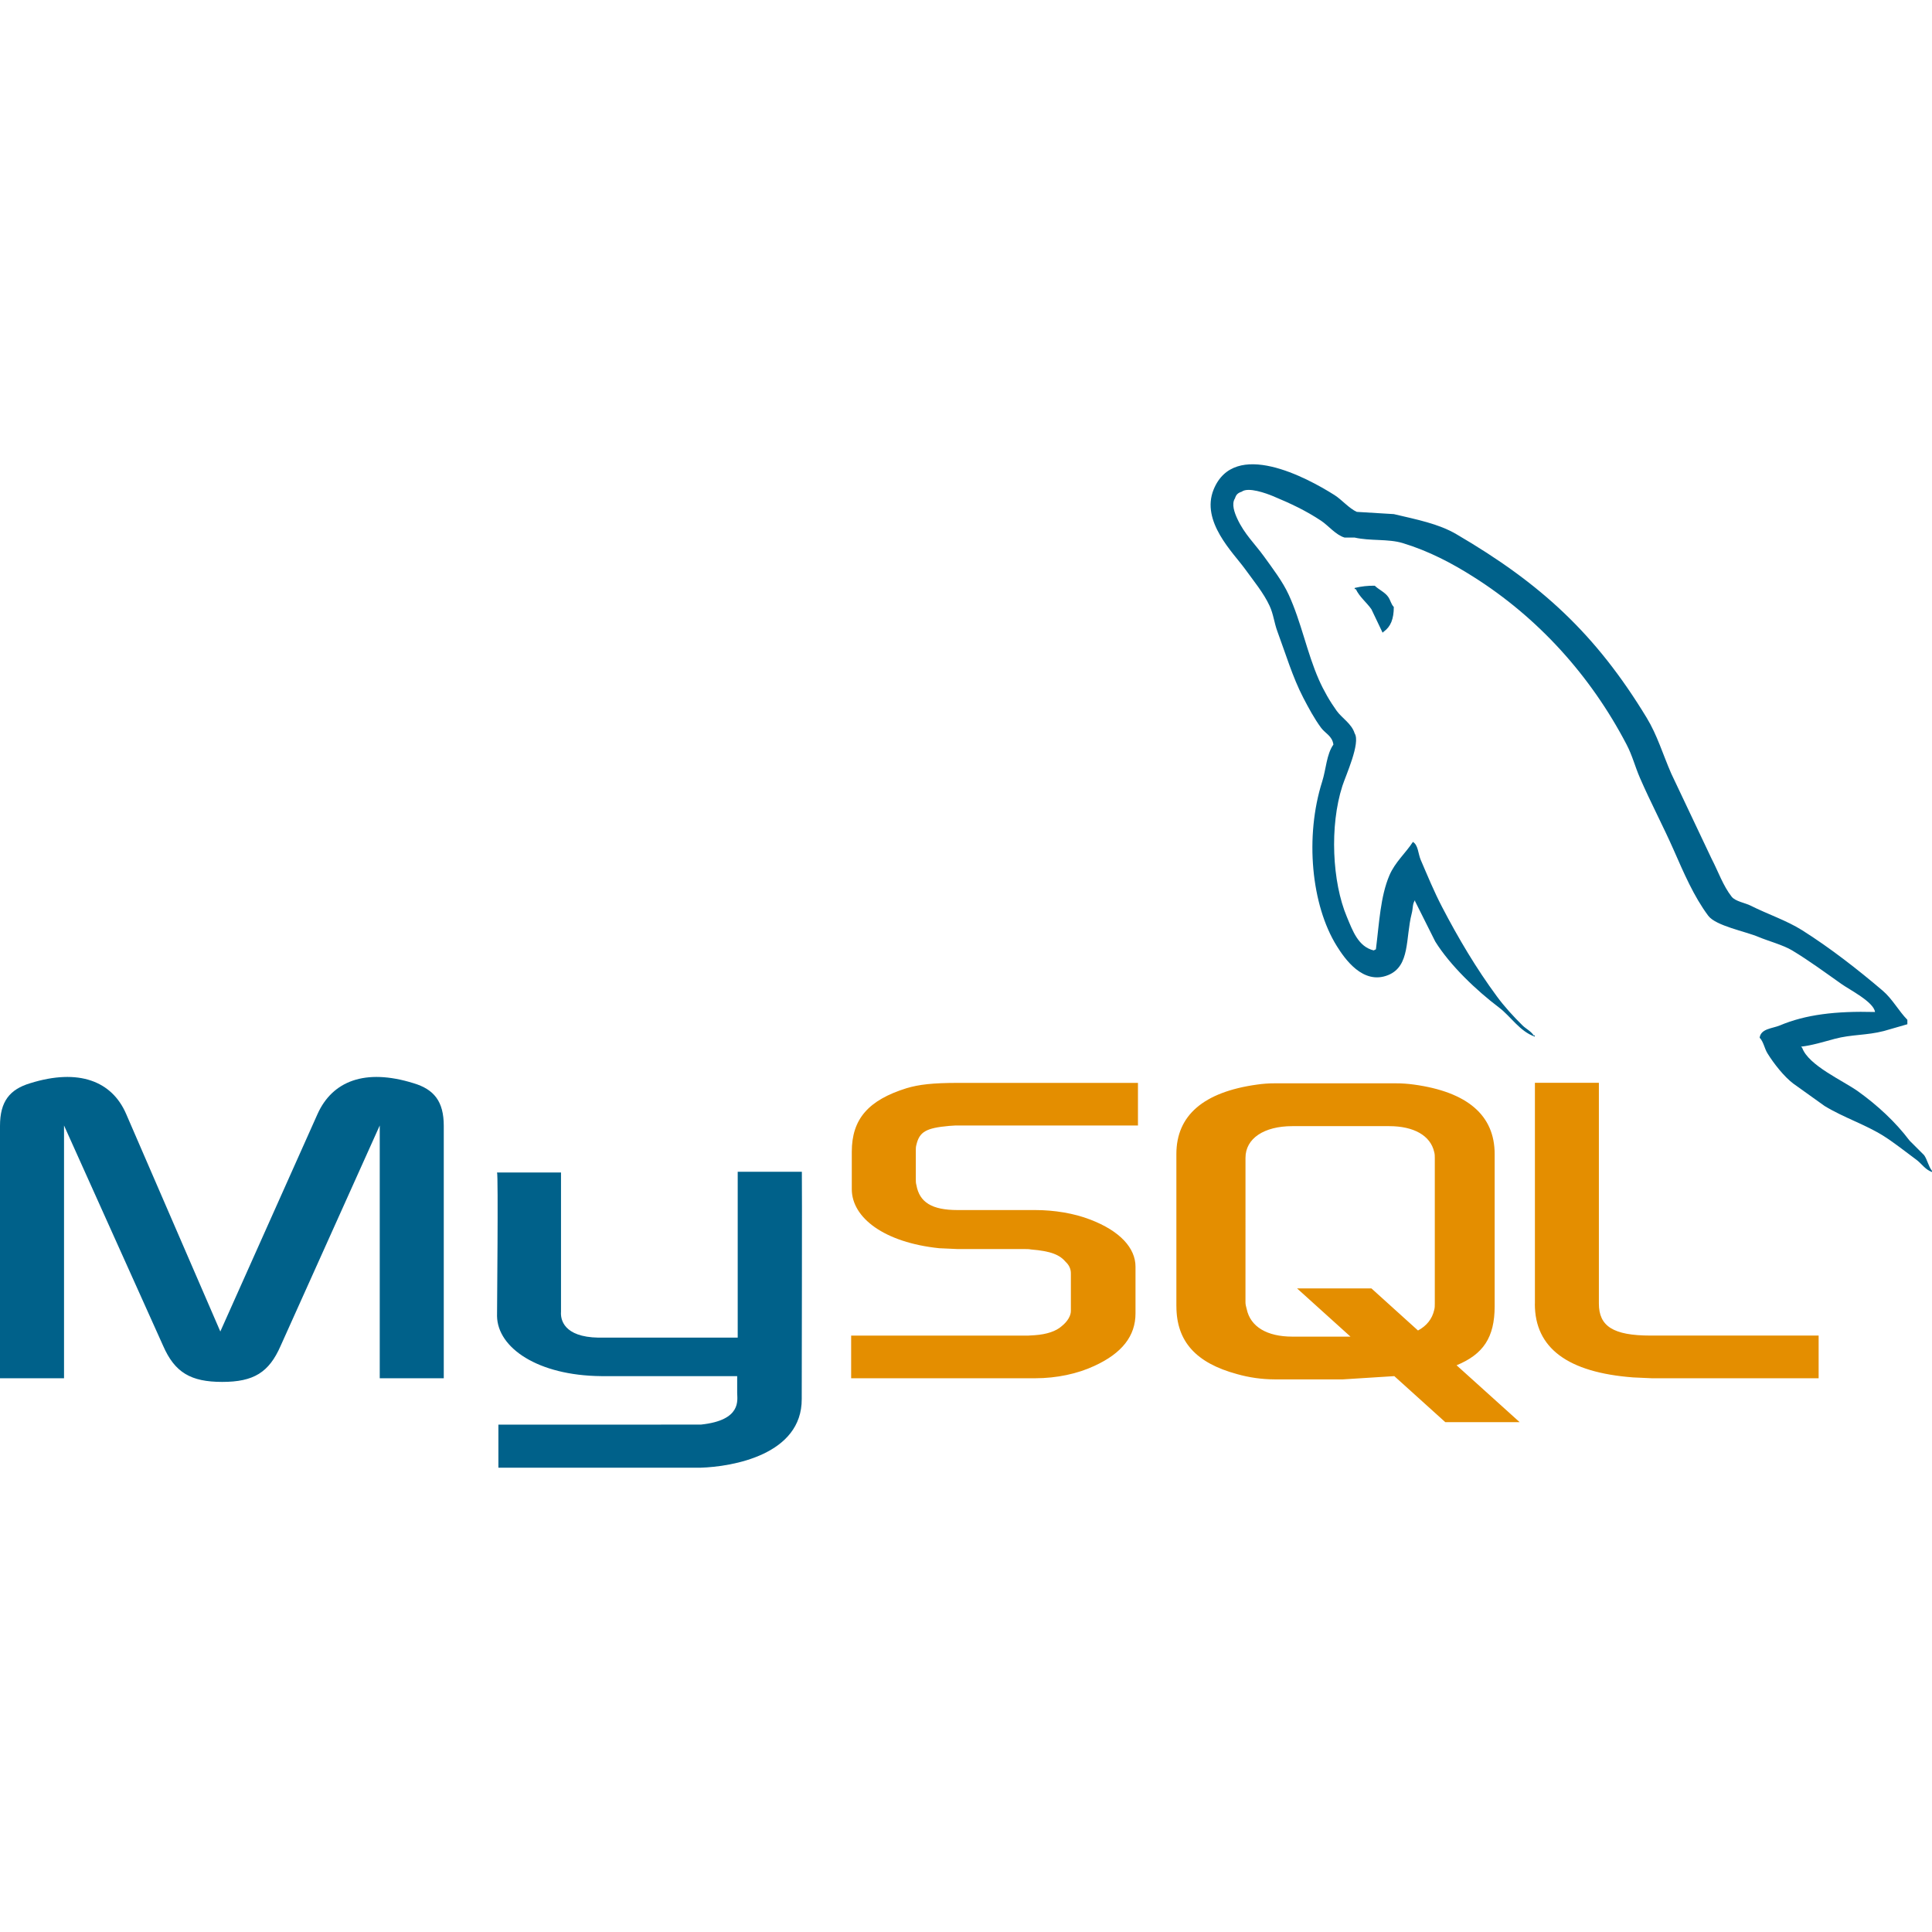
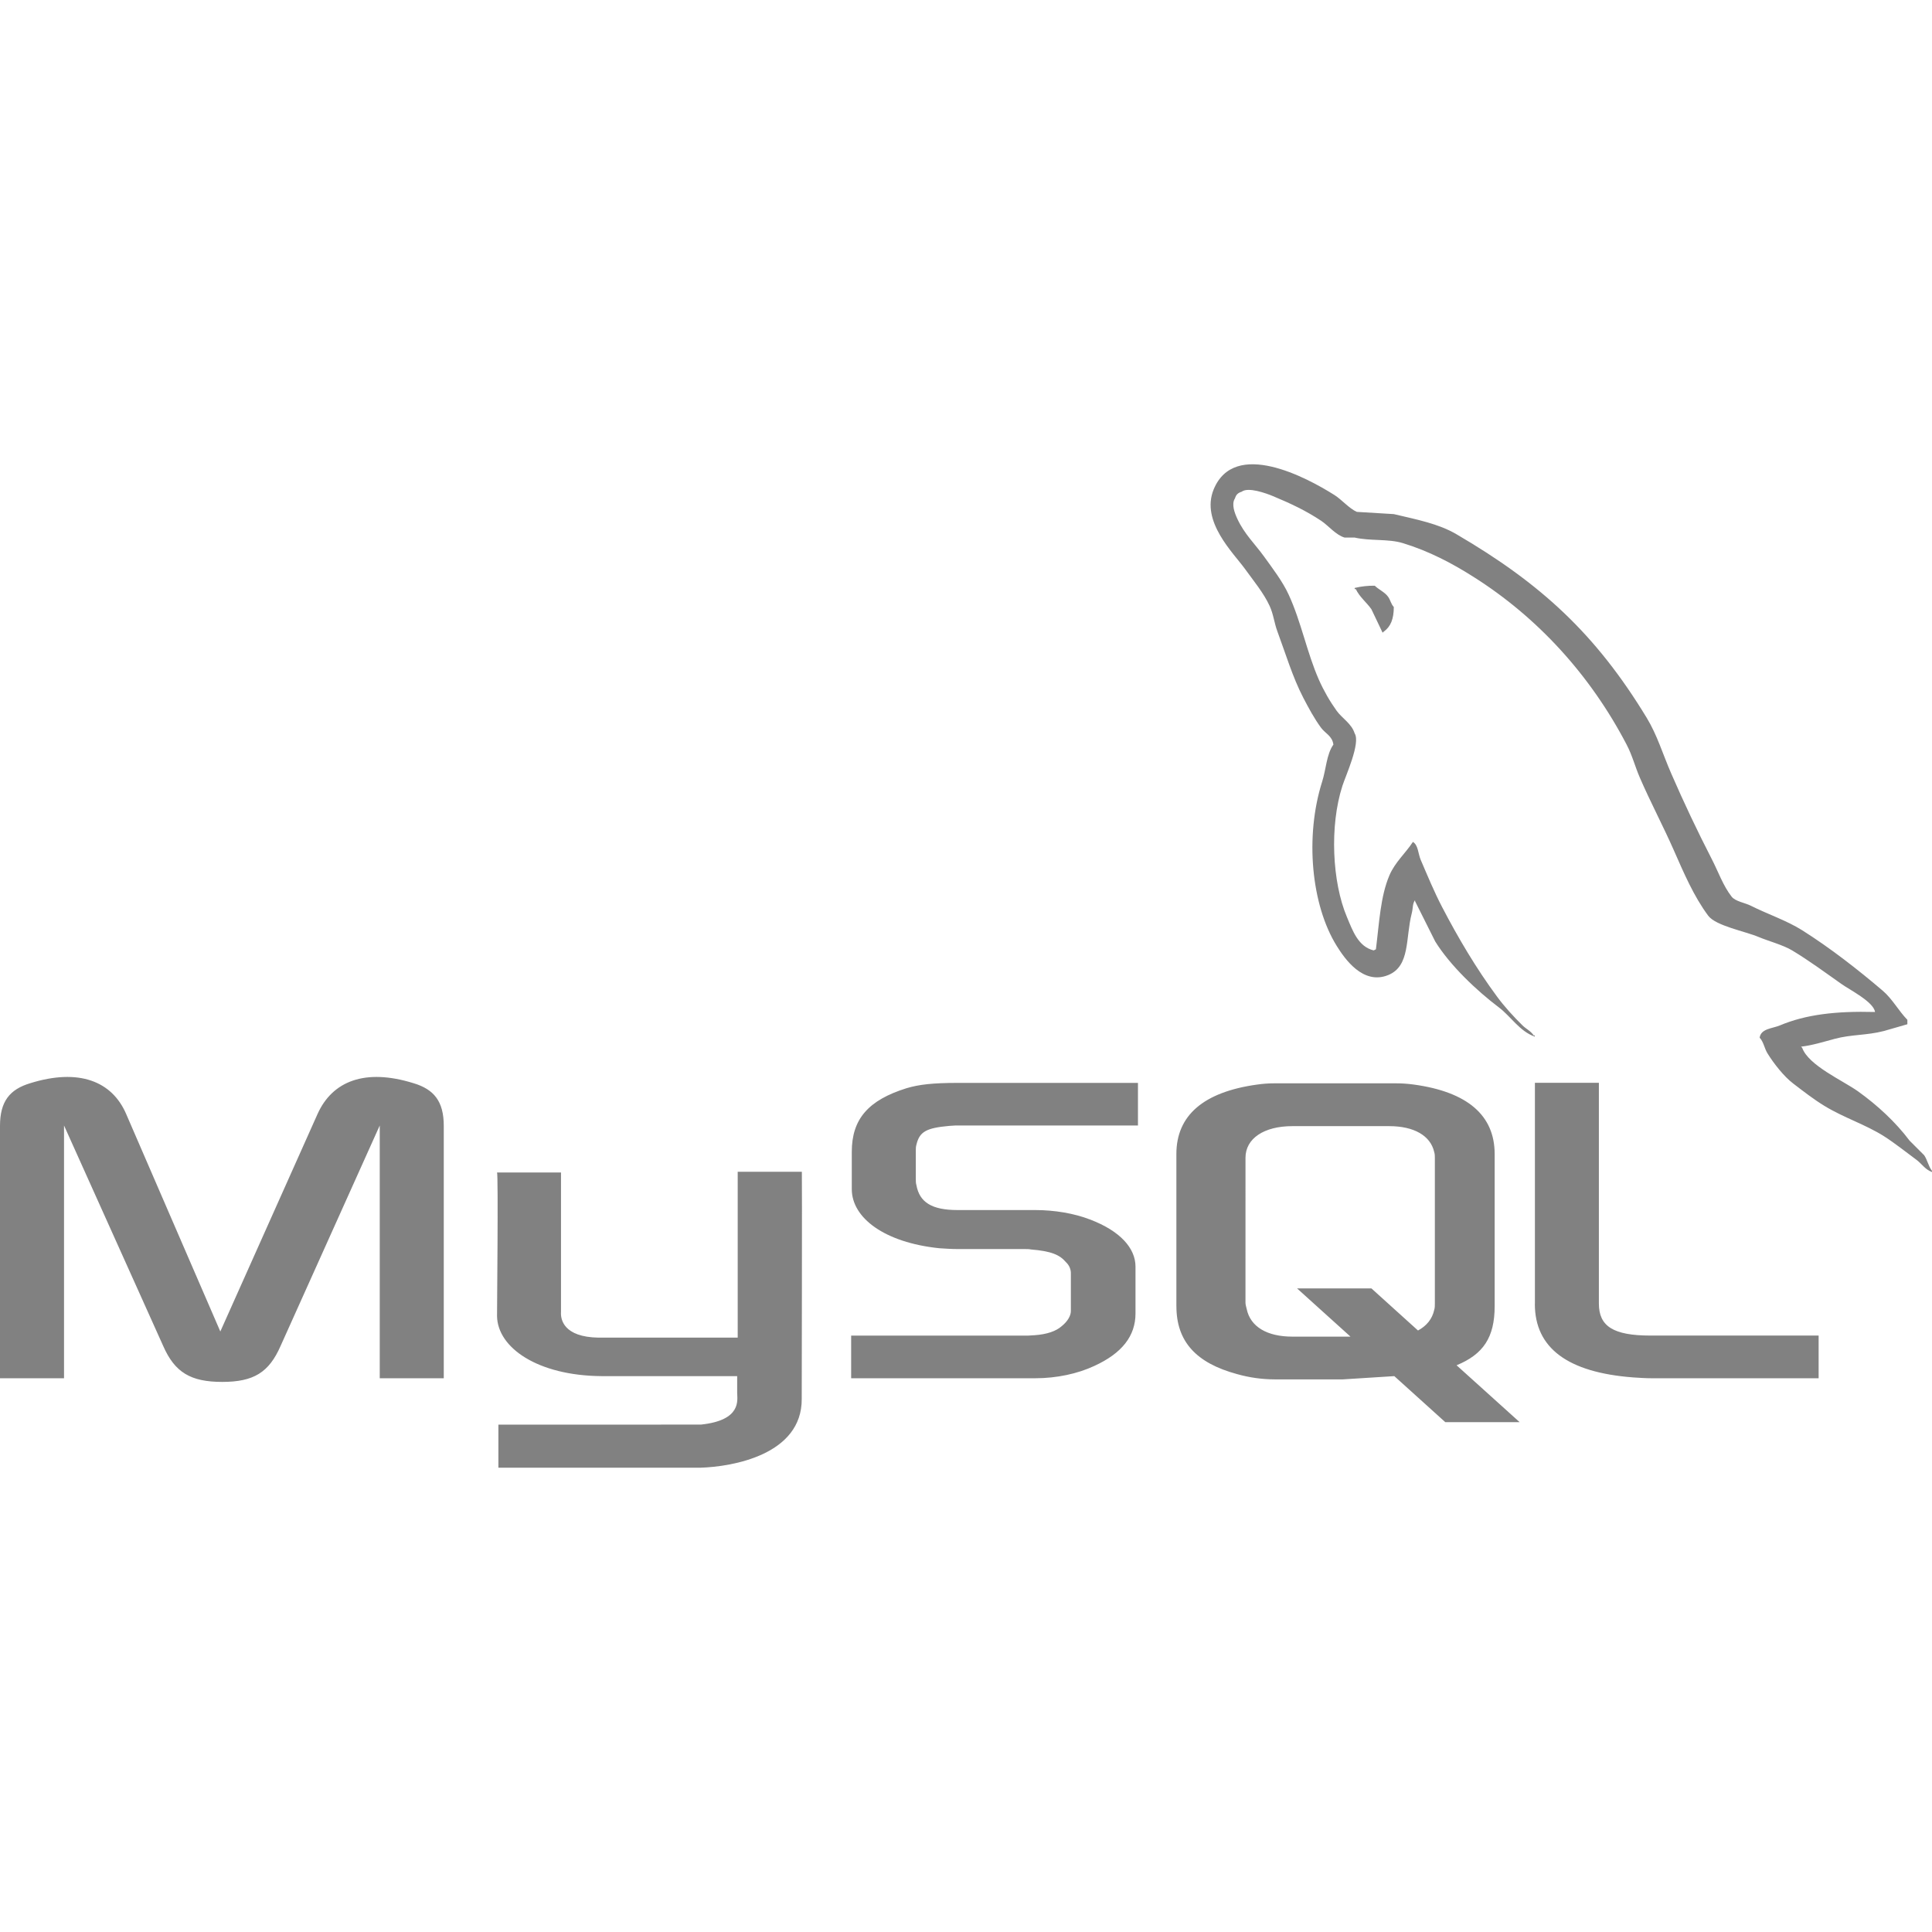
<svg xmlns="http://www.w3.org/2000/svg" viewBox="0 0 128 128">
-   <path fill="#00618A" d="M0 91.313h4.242V74.566l6.566 14.598c.773 1.77 1.832 2.391 3.914 2.391s3.098-.621 3.871-2.391l6.566-14.598v16.746h4.242V74.594c0-1.633-.652-2.422-2-2.828-3.223-1.004-5.383-.137-6.363 2.039l-6.441 14.41-6.238-14.41c-.937-2.176-3.14-3.043-6.359-2.039-1.348.406-2 1.195-2 2.828zM32.93 77.68h4.238v9.227c-.039.5.16 1.676 2.484 1.715h9.223V77.633h4.25c.02 0-.008 14.984-.008 15.047.023 3.695-4.582 4.496-6.707 4.559H33.02v-2.852l13.414-.004c2.73-.285 2.406-1.645 2.406-2.098v-1.113h-9.012c-4.195-.039-6.863-1.871-6.898-3.977-.004-.191.09-9.422 0-9.516zm0 0" />
-   <path fill="#E48E00" d="M56.391 91.313h12.195c1.426 0 2.813-.301 3.914-.816 1.836-.84 2.73-1.984 2.73-3.48v-3.098c0-1.223-1.016-2.367-3.016-3.125-1.059-.41-2.367-.625-3.629-.625h-5.141c-1.711 0-2.527-.516-2.73-1.656-.039-.137-.039-.246-.039-.383V76.2c0-.109 0-.219.039-.355.203-.867.652-1.113 2.16-1.25l.41-.027h12.109v-2.824H63.488c-1.711 0-2.609.109-3.426.352-2.527.789-3.629 2.039-3.629 4.215v2.473c0 1.902 2.16 3.535 5.789 3.914l1.223.055h4.406c.164 0 .324 0 .449.027 1.344.109 1.914.355 2.324.844.211.195.332.473.324.758v2.477c0 .297-.203.68-.609 1.004-.367.328-.98.543-1.793.598l-.449.027H56.391zm45.297-4.922c0 2.91 2.164 4.539 6.523 4.867l1.227.055h11.051v-2.828h-11.133c-2.488 0-3.426-.625-3.426-2.121V71.738h-4.238V86.39zm-23.75.148V76.457c0-2.559 1.801-4.113 5.355-4.602a7.976 7.976 0 0 1 1.145-.082h8.047c.41 0 .777.027 1.188.082 3.555.488 5.352 2.043 5.352 4.602v10.082c0 2.078-.762 3.188-2.523 3.914l4.18 3.77h-4.926l-3.379-3.051-3.402.215H84.44a9.23 9.23 0 0 1-2.492-.352c-2.699-.734-4.008-2.152-4.008-4.496zm4.578-.246c0 .137.039.273.082.438.246 1.172 1.348 1.824 3.023 1.824h3.852l-3.539-3.195h4.926l3.086 2.789c.57-.305.941-.766 1.074-1.363.039-.137.039-.273.039-.41v-9.668c0-.109 0-.246-.039-.383-.246-1.09-1.348-1.715-2.984-1.715h-6.414c-1.879 0-3.105.816-3.105 2.098zm0 0" />
-   <path fill="#00618A" d="M124.219 67.047c-2.605-.07-4.598.172-6.301.891-.484.203-1.258.207-1.336.813.266.281.309.699.52 1.039.406.66 1.094 1.539 1.707 2l2.074 1.484c1.273.777 2.699 1.223 3.93 2 .723.461 1.441 1.039 2.148 1.559.348.254.582.656 1.039.816v-.074c-.238-.305-.301-.723-.52-1.039l-.965-.965c-.941-1.25-2.137-2.348-3.41-3.262-1.016-.727-3.281-1.711-3.707-2.891l-.074-.074c.719-.078 1.563-.34 2.223-.516 1.117-.301 2.113-.223 3.262-.52l1.559-.449v-.293c-.582-.598-.996-1.387-1.633-1.93-1.656-1.41-3.469-2.824-5.336-4.004-1.035-.652-2.312-1.074-3.41-1.629-.367-.187-1.016-.281-1.262-.594-.574-.734-.887-1.664-1.332-2.52l-2.668-5.633c-.562-1.285-.93-2.555-1.633-3.707-3.363-5.535-6.988-8.875-12.602-12.156-1.191-.699-2.633-.973-4.148-1.332l-2.449-.148c-.496-.211-1.012-.82-1.48-1.113-1.859-1.176-6.629-3.73-8.008-.371-.867 2.121 1.301 4.191 2.078 5.266.543.754 1.242 1.598 1.629 2.445.258.555.301 1.113.52 1.703.539 1.453 1.008 3.031 1.707 4.375.352.68.738 1.395 1.184 2 .273.371.742.539.816 1.113-.457.641-.484 1.633-.742 2.445-1.16 3.652-.723 8.191.965 10.898.516.828 1.734 2.609 3.41 1.926 1.465-.598 1.137-2.445 1.555-4.078.098-.367.039-.641.223-.887v.074l1.336 2.668c.988 1.59 2.738 3.25 4.223 4.371.773.582 1.379 1.59 2.375 1.93V68.6h-.074c-.195-.297-.496-.422-.742-.664-.582-.57-1.227-1.277-1.703-1.93-1.352-1.832-2.547-3.84-3.633-5.93-.52-.996-.973-2.098-1.41-3.113-.168-.391-.164-.984-.516-1.184-.48.742-1.187 1.344-1.559 2.223-.594 1.402-.668 3.117-.891 4.891l-.148.074c-1.031-.25-1.395-1.312-1.777-2.223-.973-2.305-1.152-6.02-.297-8.672.219-.687 1.219-2.852.813-3.484-.191-.633-.828-1-1.184-1.484a11.7 11.7 0 0 1-1.187-2.074c-.793-1.801-1.164-3.816-2-5.633-.398-.871-1.074-1.75-1.629-2.523-.617-.855-1.305-1.484-1.781-2.52-.168-.367-.398-.957-.148-1.336.078-.254.195-.359.445-.441.43-.332 1.629.109 2.074.293 1.191.496 2.184.965 3.191 1.633.48.32.969.941 1.555 1.113h.668c1.043.238 2.211.07 3.188.367 1.723.523 3.27 1.34 4.668 2.227 4.273 2.695 7.766 6.535 10.156 11.117.387.738.551 1.441.891 2.223.684 1.578 1.543 3.203 2.223 4.746s1.34 3.094 2.297 4.375c.504.672 2.453 1.031 3.336 1.406.621.262 1.637.535 2.223.891 1.125.676 2.211 1.48 3.266 2.223.523.375 2.141 1.188 2.223 1.855zM91.082 38.805a5.26 5.26 0 0 0-1.332.148v.074h.074c.258.535.715.879 1.035 1.336l.742 1.555.074-.07c.461-.324.668-.844.668-1.633-.187-.195-.211-.437-.371-.668-.211-.309-.621-.48-.891-.742zm0 0" />
+   <path fill="#818181" d="M0 91.313h4.242V74.566l6.566 14.598c.773 1.77 1.832 2.391 3.914 2.391s3.098-.621 3.871-2.391l6.566-14.598v16.746h4.242V74.594c0-1.633-.652-2.422-2-2.828-3.223-1.004-5.383-.137-6.363 2.039l-6.441 14.41-6.238-14.41c-.937-2.176-3.14-3.043-6.359-2.039-1.348.406-2 1.195-2 2.828zM32.93 77.68h4.238v9.227c-.039.5.16 1.676 2.484 1.715h9.223V77.633h4.25c.02 0-.008 14.984-.008 15.047.023 3.695-4.582 4.496-6.707 4.559H33.02v-2.852l13.414-.004c2.73-.285 2.406-1.645 2.406-2.098v-1.113h-9.012c-4.195-.039-6.863-1.871-6.898-3.977-.004-.191.09-9.422 0-9.516zm23.461 13.633h12.195c1.426 0 2.813-.301 3.914-.816 1.836-.84 2.73-1.984 2.73-3.48v-3.098c0-1.223-1.016-2.367-3.016-3.125-1.059-.41-2.367-.625-3.629-.625h-5.141c-1.711 0-2.527-.516-2.73-1.656-.039-.137-.039-.246-.039-.383V76.2c0-.109 0-.219.039-.355.203-.867.652-1.113 2.16-1.25l.41-.027h12.109v-2.824H63.488c-1.711 0-2.609.109-3.426.352-2.527.789-3.629 2.039-3.629 4.215v2.473c0 1.902 2.16 3.535 5.789 3.914.41.027.816.055 1.223.055h4.406c.164 0 .324 0 .449.027 1.344.109 1.914.355 2.324.844.211.195.332.473.324.758v2.477c0 .297-.203.68-.609 1.004-.367.328-.98.543-1.793.598l-.449.027H56.391zm45.297-4.922c0 2.91 2.164 4.539 6.523 4.867.41.027.816.055 1.227.055h11.051v-2.828h-11.133c-2.488 0-3.426-.625-3.426-2.121V71.738h-4.238V86.39zm-23.75.148V76.457c0-2.559 1.801-4.113 5.355-4.602a7.976 7.976 0 0 1 1.145-.082h8.047c.41 0 .777.027 1.188.082 3.555.488 5.352 2.043 5.352 4.602v10.082c0 2.078-.762 3.188-2.523 3.914l4.18 3.77h-4.926l-3.379-3.051-3.402.215H84.44a9.23 9.23 0 0 1-2.492-.352c-2.699-.734-4.008-2.152-4.008-4.496zm4.578-.246c0 .137.043.273.082.438.246 1.172 1.352 1.824 3.023 1.824h3.852l-3.539-3.195h4.926l3.086 2.789c.57-.305.945-.766 1.074-1.363.043-.137.043-.273.043-.41v-9.668c0-.109 0-.246-.043-.383-.246-1.09-1.348-1.715-2.98-1.715h-6.418c-1.879 0-3.105.816-3.105 2.098zm41.703-19.246c-2.605-.07-4.598.172-6.301.891-.484.203-1.258.207-1.336.813.266.281.309.699.52 1.039.406.66 1.094 1.539 1.707 2 .664.508 1.355 1.047 2.074 1.484 1.273.777 2.699 1.223 3.93 2 .723.461 1.441 1.039 2.148 1.559.348.254.582.656 1.039.816v-.074c-.238-.305-.301-.723-.52-1.039l-.965-.965c-.941-1.25-2.137-2.348-3.41-3.262-1.016-.727-3.281-1.711-3.707-2.891l-.074-.074c.719-.078 1.563-.34 2.223-.516 1.117-.301 2.113-.223 3.262-.52l1.559-.449v-.293c-.582-.598-.996-1.387-1.633-1.93-1.656-1.41-3.469-2.824-5.336-4.004-1.035-.652-2.312-1.074-3.41-1.629-.367-.187-1.016-.281-1.262-.594-.574-.734-.887-1.664-1.332-2.52a96.534 96.534 0 0 1-2.668-5.633c-.562-1.285-.93-2.555-1.633-3.707-3.363-5.535-6.988-8.875-12.602-12.156-1.191-.699-2.633-.973-4.148-1.332l-2.449-.148c-.496-.211-1.012-.82-1.48-1.113-1.859-1.176-6.629-3.73-8.008-.371-.867 2.121 1.301 4.191 2.078 5.266.543.754 1.242 1.598 1.629 2.445.258.555.301 1.113.52 1.703.539 1.453 1.008 3.031 1.707 4.375.352.68.738 1.395 1.184 2 .273.371.742.539.816 1.113-.457.641-.484 1.633-.742 2.445-1.16 3.652-.723 8.191.965 10.898.516.828 1.734 2.609 3.41 1.926 1.465-.598 1.137-2.445 1.555-4.078.098-.367.039-.641.223-.887v.074l1.336 2.668c.988 1.59 2.738 3.25 4.223 4.371.773.582 1.379 1.59 2.375 1.93V68.6h-.074c-.195-.297-.496-.422-.742-.664-.582-.57-1.227-1.277-1.703-1.93-1.352-1.832-2.547-3.84-3.633-5.93-.52-.996-.973-2.098-1.41-3.113-.168-.391-.164-.984-.516-1.184-.48.742-1.187 1.344-1.559 2.223-.594 1.402-.668 3.117-.891 4.891l-.148.074c-1.031-.25-1.395-1.312-1.777-2.223-.973-2.305-1.152-6.02-.297-8.672.219-.687 1.219-2.852.813-3.484-.191-.633-.828-1-1.184-1.484a11.7 11.7 0 0 1-1.187-2.074c-.793-1.801-1.164-3.816-2-5.633-.398-.871-1.074-1.75-1.629-2.523-.617-.855-1.305-1.484-1.781-2.52-.168-.367-.398-.957-.148-1.336.078-.254.195-.359.445-.441.43-.332 1.629.109 2.074.293 1.191.496 2.184.965 3.191 1.633.48.32.969.941 1.555 1.113h.668c1.043.238 2.211.07 3.188.367 1.723.523 3.27 1.34 4.668 2.227 4.273 2.695 7.766 6.535 10.156 11.117.387.738.551 1.441.891 2.223.684 1.578 1.543 3.203 2.223 4.746s1.34 3.094 2.297 4.375c.504.672 2.453 1.031 3.336 1.406.621.262 1.637.535 2.223.891 1.125.676 2.211 1.48 3.266 2.223.523.375 2.141 1.188 2.223 1.855zM91.082 38.805a5.26 5.26 0 0 0-1.332.148v.074h.074c.258.535.715.879 1.035 1.336l.742 1.555.074-.07c.461-.324.668-.844.668-1.633-.187-.195-.211-.437-.371-.668-.211-.309-.621-.48-.891-.742zm0 0" />
</svg>
